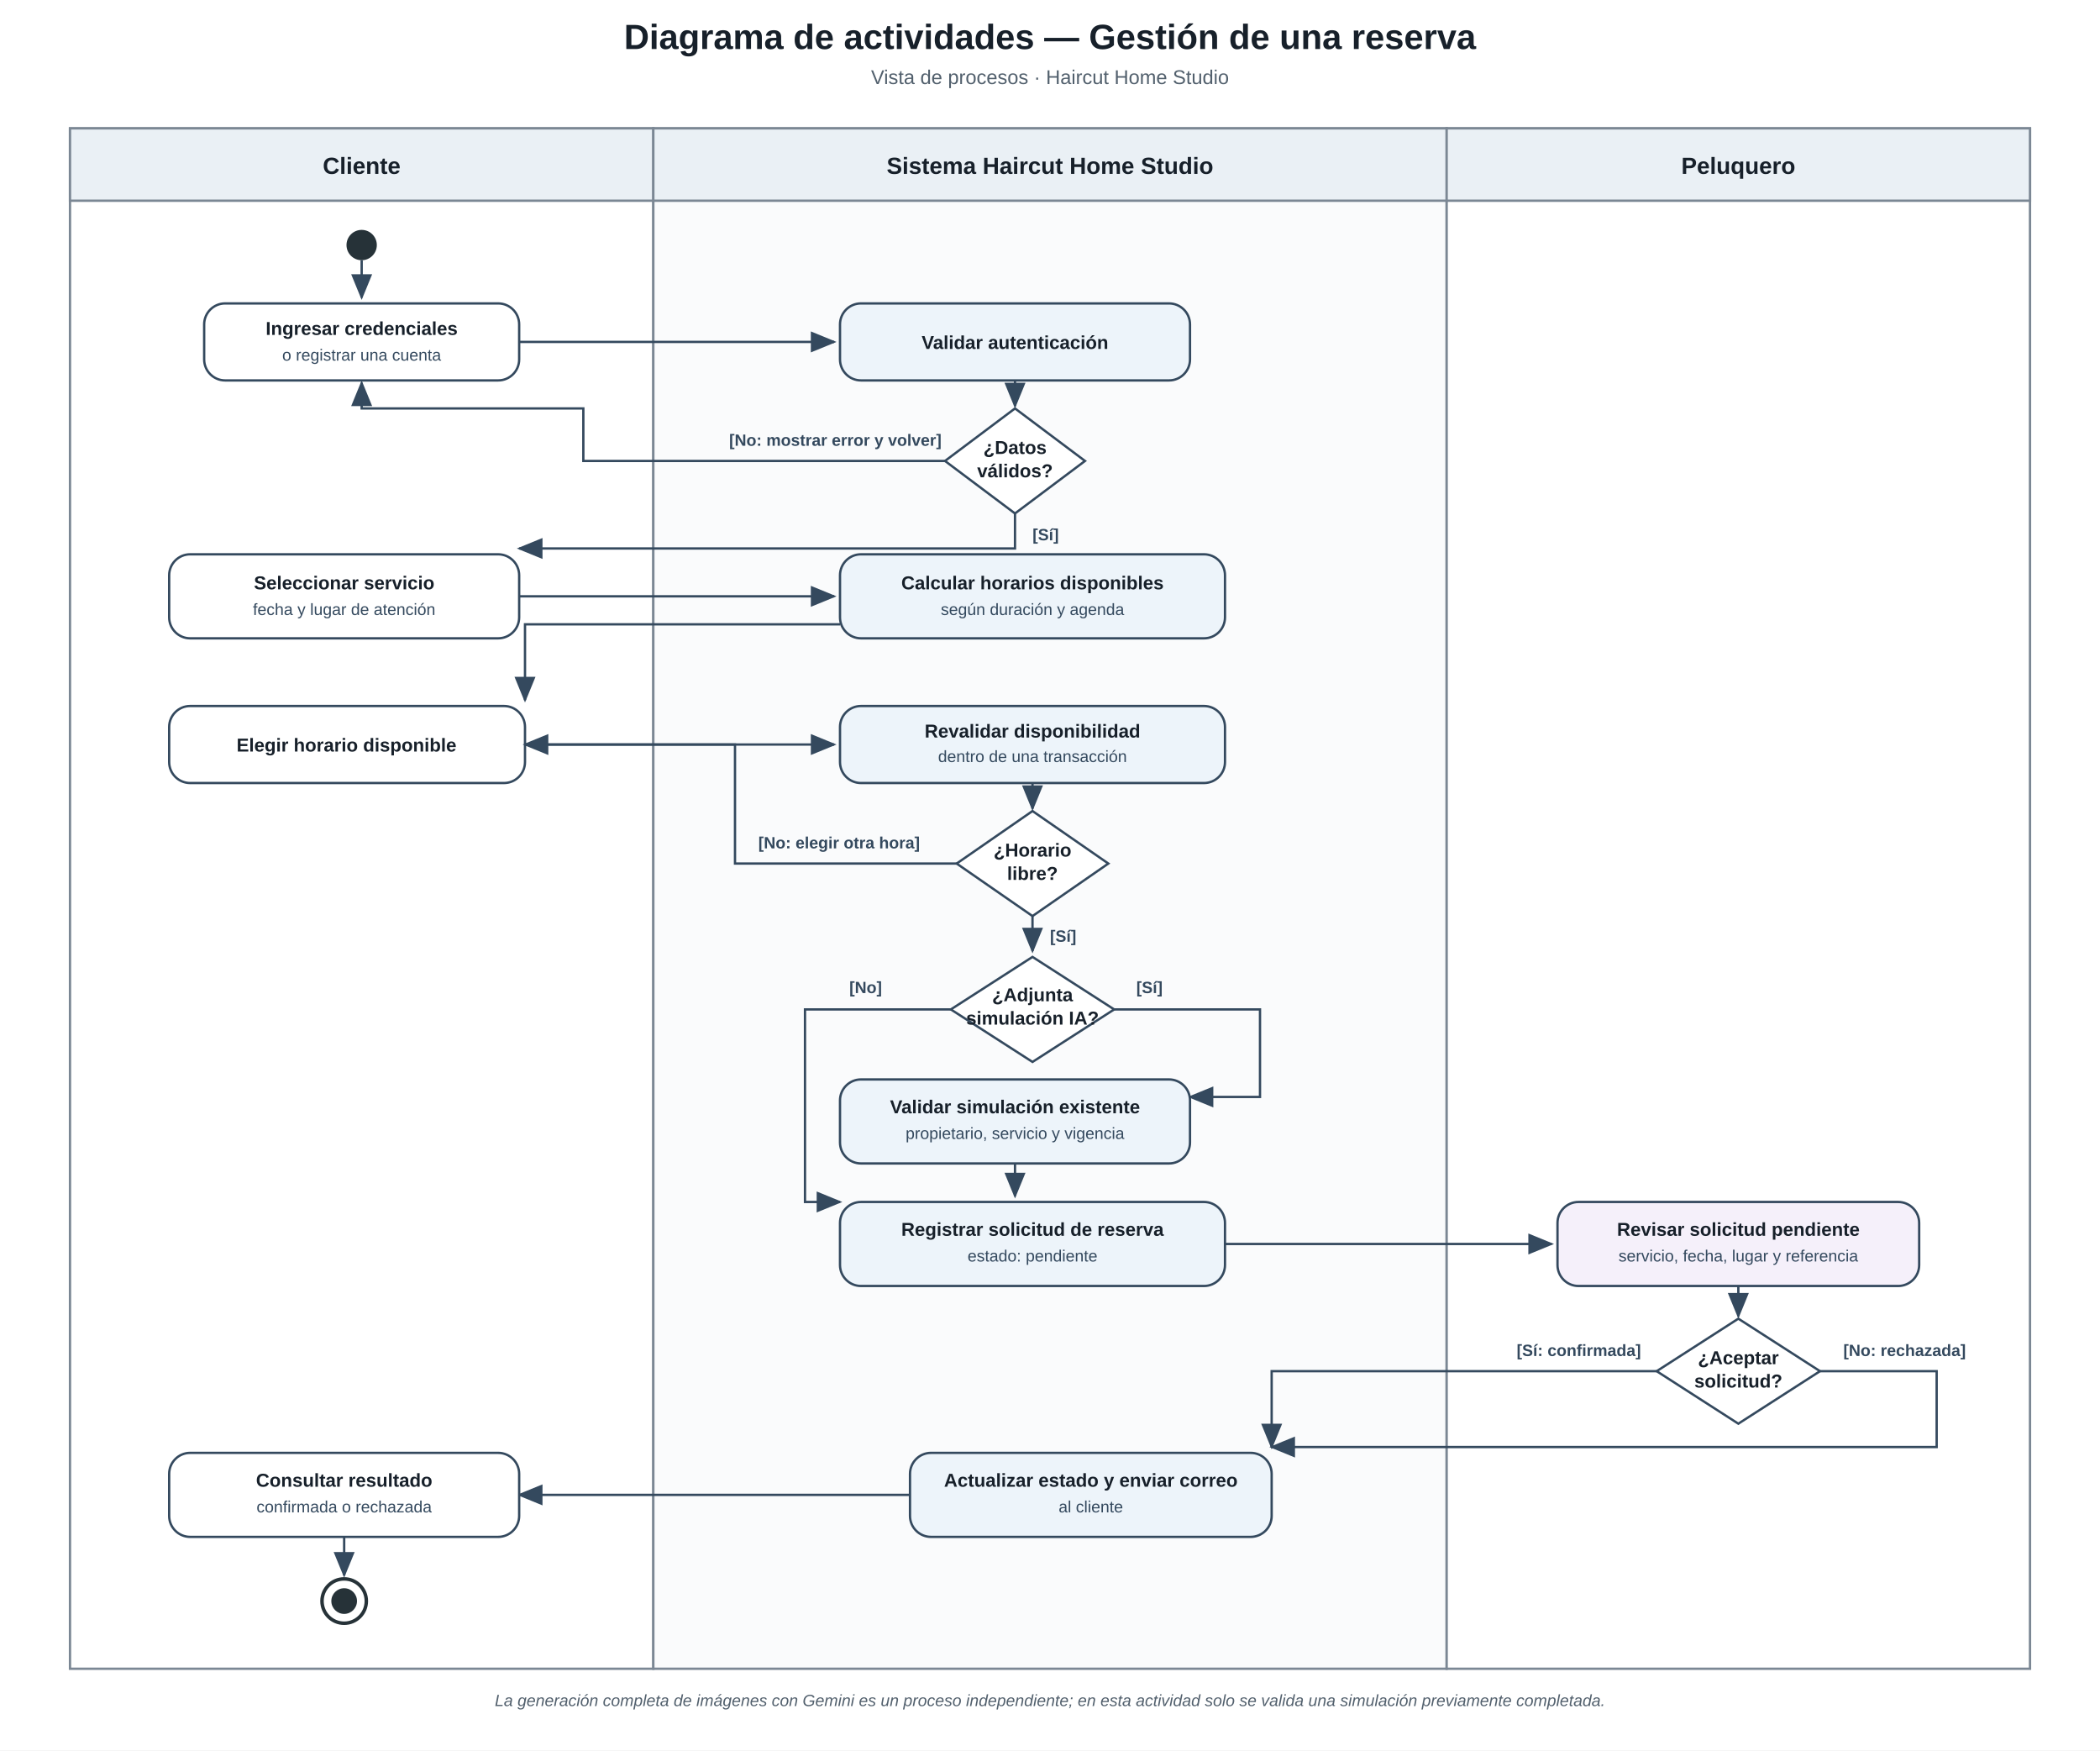
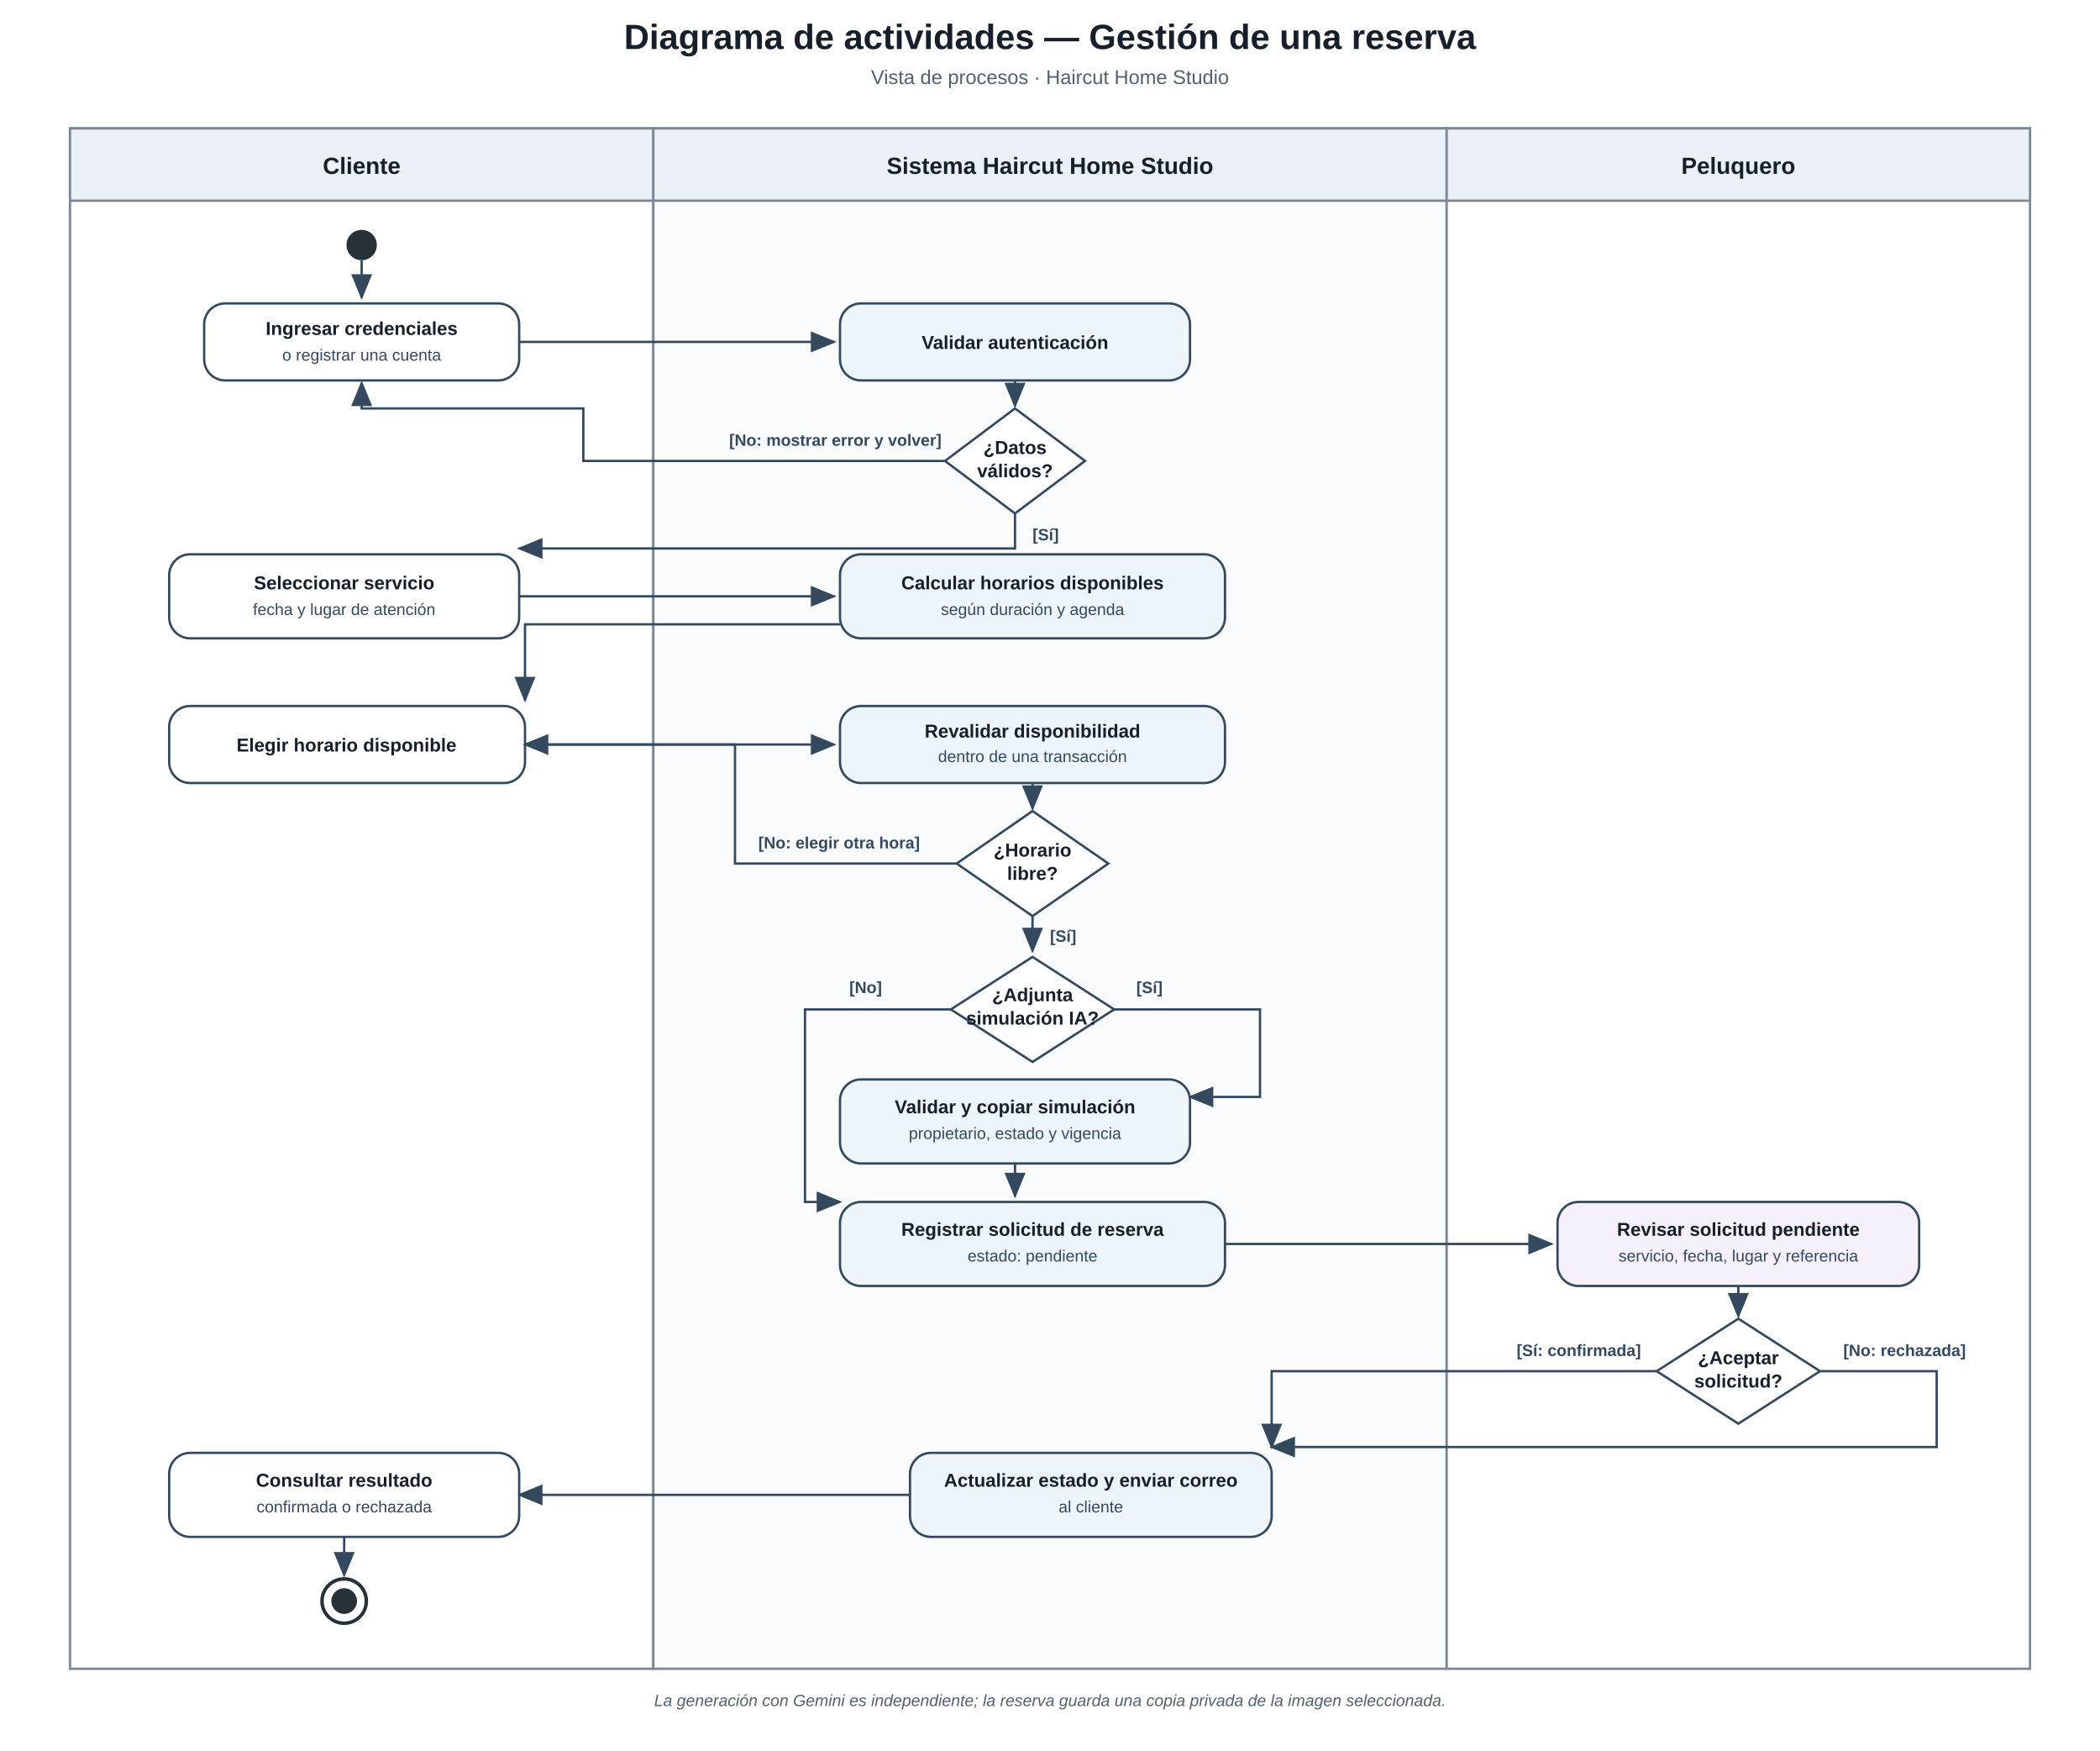
<svg xmlns="http://www.w3.org/2000/svg" width="1800" height="1500" viewBox="0 0 1800 1500" role="img" aria-labelledby="title desc">
  <defs>
    <marker id="arrow" markerWidth="11" markerHeight="9" refX="10" refY="4.5" orient="auto">
      <path d="M0,0 L11,4.5 L0,9 Z" fill="#34495e" />
    </marker>
    <style>
      .title{font:600 30px Arial,sans-serif;fill:#17202a}.subtitle{font:17px Arial,sans-serif;fill:#52606d}
      .lane{fill:#fff;stroke:#7b8794;stroke-width:2}.laneAlt{fill:#fafbfc}.laneHead{fill:#eaf0f5;stroke:#7b8794;stroke-width:2}
      .laneName{font:600 20px Arial,sans-serif;fill:#17202a;text-anchor:middle}.activity{fill:#fff;stroke:#34495e;stroke-width:2}.system{fill:#edf4fa}.staff{fill:#f5f0fa}
      .activityText{font:600 16px Arial,sans-serif;fill:#17202a;text-anchor:middle}.small{font:14px Arial,sans-serif;fill:#34495e;text-anchor:middle}
      .flow{stroke:#34495e;stroke-width:2;fill:none;marker-end:url(#arrow)}.decision{fill:#fff;stroke:#34495e;stroke-width:2}.guard{font:600 14px Arial,sans-serif;fill:#34495e}
      .note{font:italic 14px Arial,sans-serif;fill:#52606d;text-anchor:middle}.start{fill:#263238}.endOuter{fill:#fff;stroke:#263238;stroke-width:3}.endInner{fill:#263238}
    </style>
  </defs>
  <rect width="1800" height="1500" fill="white" />
  <text x="900" y="42" class="title" text-anchor="middle">Diagrama de actividades — Gestión de una reserva</text>
  <text x="900" y="72" class="subtitle" text-anchor="middle">Vista de procesos · Haircut Home Studio</text>
  <rect x="60" y="110" width="500" height="1320" class="lane" />
  <rect x="560" y="110" width="680" height="1320" class="lane laneAlt" />
  <rect x="1240" y="110" width="500" height="1320" class="lane" />
  <rect x="60" y="110" width="500" height="62" class="laneHead" />
  <rect x="560" y="110" width="680" height="62" class="laneHead" />
  <rect x="1240" y="110" width="500" height="62" class="laneHead" />
  <text x="310" y="149" class="laneName">Cliente</text>
  <text x="900" y="149" class="laneName">Sistema Haircut Home Studio</text>
  <text x="1490" y="149" class="laneName">Peluquero</text>
  <circle cx="310" cy="210" r="13" class="start" />
  <path d="M310 223 V255" class="flow" />
  <rect x="175" y="260" width="270" height="66" rx="18" class="activity" />
  <text x="310" y="287" class="activityText">Ingresar credenciales</text>
  <text x="310" y="309" class="small">o registrar una cuenta</text>
  <path d="M445 293 H715" class="flow" />
  <rect x="720" y="260" width="300" height="66" rx="18" class="activity system" />
  <text x="870" y="299" class="activityText">Validar autenticación</text>
  <path d="M870 326 V348" class="flow" />
  <path d="M870 350 L930 395 L870 440 L810 395 Z" class="decision" />
  <text x="870" y="389" class="activityText">¿Datos</text>
  <text x="870" y="409" class="activityText">válidos?</text>
  <path d="M810 395 H500 V350 H310 V328" class="flow" />
  <text x="625" y="382" class="guard">[No: mostrar error y volver]</text>
  <path d="M870 440 V470 H445" class="flow" />
  <text x="885" y="463" class="guard">[Sí]</text>
  <rect x="145" y="475" width="300" height="72" rx="18" class="activity" />
  <text x="295" y="505" class="activityText">Seleccionar servicio</text>
  <text x="295" y="527" class="small">fecha y lugar de atención</text>
  <path d="M445 511 H715" class="flow" />
  <rect x="720" y="475" width="330" height="72" rx="18" class="activity system" />
  <text x="885" y="505" class="activityText">Calcular horarios disponibles</text>
  <text x="885" y="527" class="small">según duración y agenda</text>
  <path d="M720 535 H450 V600" class="flow" />
  <rect x="145" y="605" width="305" height="66" rx="18" class="activity" />
  <text x="297" y="644" class="activityText">Elegir horario disponible</text>
  <path d="M450 638 H715" class="flow" />
  <rect x="720" y="605" width="330" height="66" rx="18" class="activity system" />
  <text x="885" y="632" class="activityText">Revalidar disponibilidad</text>
  <text x="885" y="653" class="small">dentro de una transacción</text>
  <path d="M885 671 V693" class="flow" />
  <path d="M885 695 L950 740 L885 785 L820 740 Z" class="decision" />
  <text x="885" y="734" class="activityText">¿Horario</text>
  <text x="885" y="754" class="activityText">libre?</text>
  <path d="M820 740 H630 V638 H450" class="flow" />
  <text x="650" y="727" class="guard">[No: elegir otra hora]</text>
  <path d="M885 785 V815" class="flow" />
  <text x="900" y="807" class="guard">[Sí]</text>
  <path d="M885 820 L955 865 L885 910 L815 865 Z" class="decision" />
  <text x="885" y="858" class="activityText">¿Adjunta</text>
  <text x="885" y="878" class="activityText">simulación IA?</text>
  <path d="M955 865 H1080 V940 H1020" class="flow" />
  <text x="974" y="851" class="guard">[Sí]</text>
  <rect x="720" y="925" width="300" height="72" rx="18" class="activity system" />
-   <text x="870" y="954" class="activityText">Validar simulación existente</text>
-   <text x="870" y="976" class="small">propietario, servicio y vigencia</text>
+   <text x="870" y="954" class="activityText">Validar y copiar simulación</text>
+   <text x="870" y="976" class="small">propietario, estado y vigencia</text>
  <path d="M815 865 H690 V1030 H720" class="flow" />
  <text x="728" y="851" class="guard">[No]</text>
  <path d="M870 997 V1025" class="flow" />
  <rect x="720" y="1030" width="330" height="72" rx="18" class="activity system" />
  <text x="885" y="1059" class="activityText">Registrar solicitud de reserva</text>
  <text x="885" y="1081" class="small">estado: pendiente</text>
  <path d="M1050 1066 H1330" class="flow" />
  <rect x="1335" y="1030" width="310" height="72" rx="18" class="activity staff" />
  <text x="1490" y="1059" class="activityText">Revisar solicitud pendiente</text>
  <text x="1490" y="1081" class="small">servicio, fecha, lugar y referencia</text>
  <path d="M1490 1102 V1128" class="flow" />
  <path d="M1490 1130 L1560 1175 L1490 1220 L1420 1175 Z" class="decision" />
  <text x="1490" y="1169" class="activityText">¿Aceptar</text>
  <text x="1490" y="1189" class="activityText">solicitud?</text>
  <path d="M1420 1175 H1090 V1240" class="flow" />
  <text x="1300" y="1162" class="guard">[Sí: confirmada]</text>
  <path d="M1560 1175 H1660 V1240 H1090" class="flow" />
  <text x="1580" y="1162" class="guard">[No: rechazada]</text>
  <rect x="780" y="1245" width="310" height="72" rx="18" class="activity system" />
  <text x="935" y="1274" class="activityText">Actualizar estado y enviar correo</text>
  <text x="935" y="1296" class="small">al cliente</text>
  <path d="M780 1281 H445" class="flow" />
  <rect x="145" y="1245" width="300" height="72" rx="18" class="activity" />
  <text x="295" y="1274" class="activityText">Consultar resultado</text>
  <text x="295" y="1296" class="small">confirmada o rechazada</text>
  <path d="M295 1317 V1350" class="flow" />
  <circle cx="295" cy="1372" r="19" class="endOuter" />
  <circle cx="295" cy="1372" r="11" class="endInner" />
-   <text x="900" y="1462" class="note">La generación completa de imágenes con Gemini es un proceso independiente; en esta actividad solo se valida una simulación previamente completada.</text>
+   <text x="900" y="1462" class="note">La generación con Gemini es independiente; la reserva guarda una copia privada de la imagen seleccionada.</text>
</svg>
